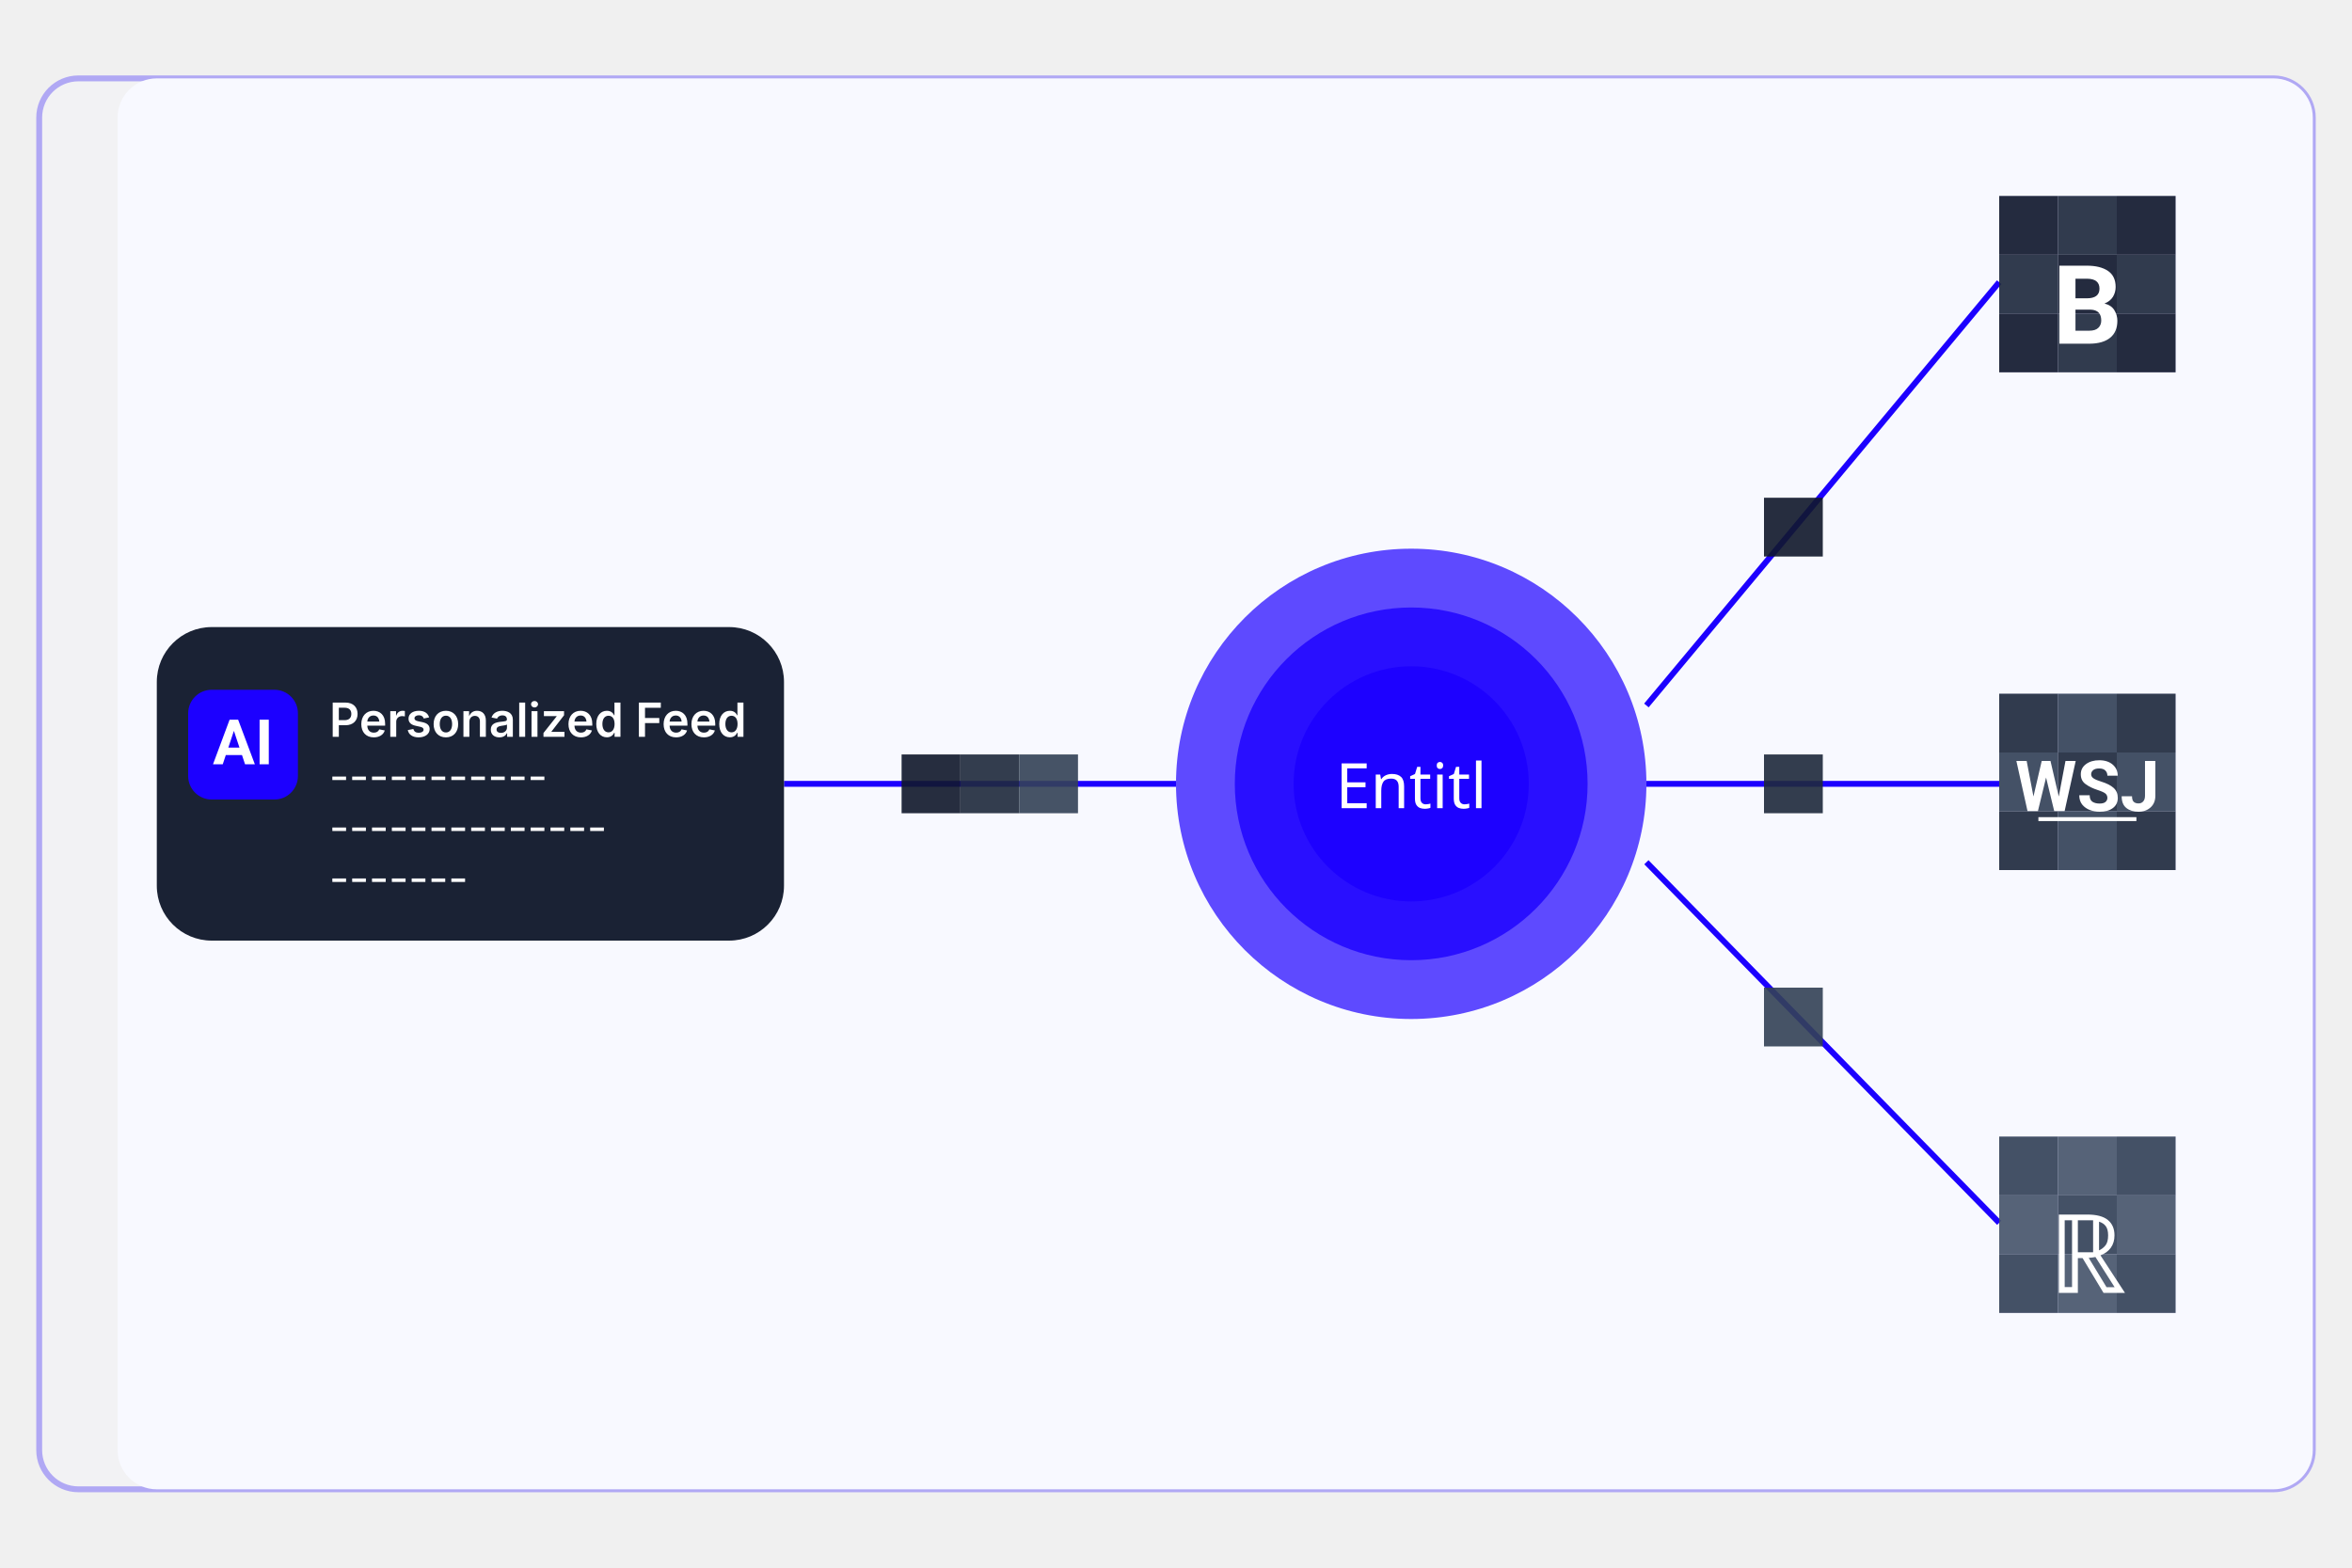
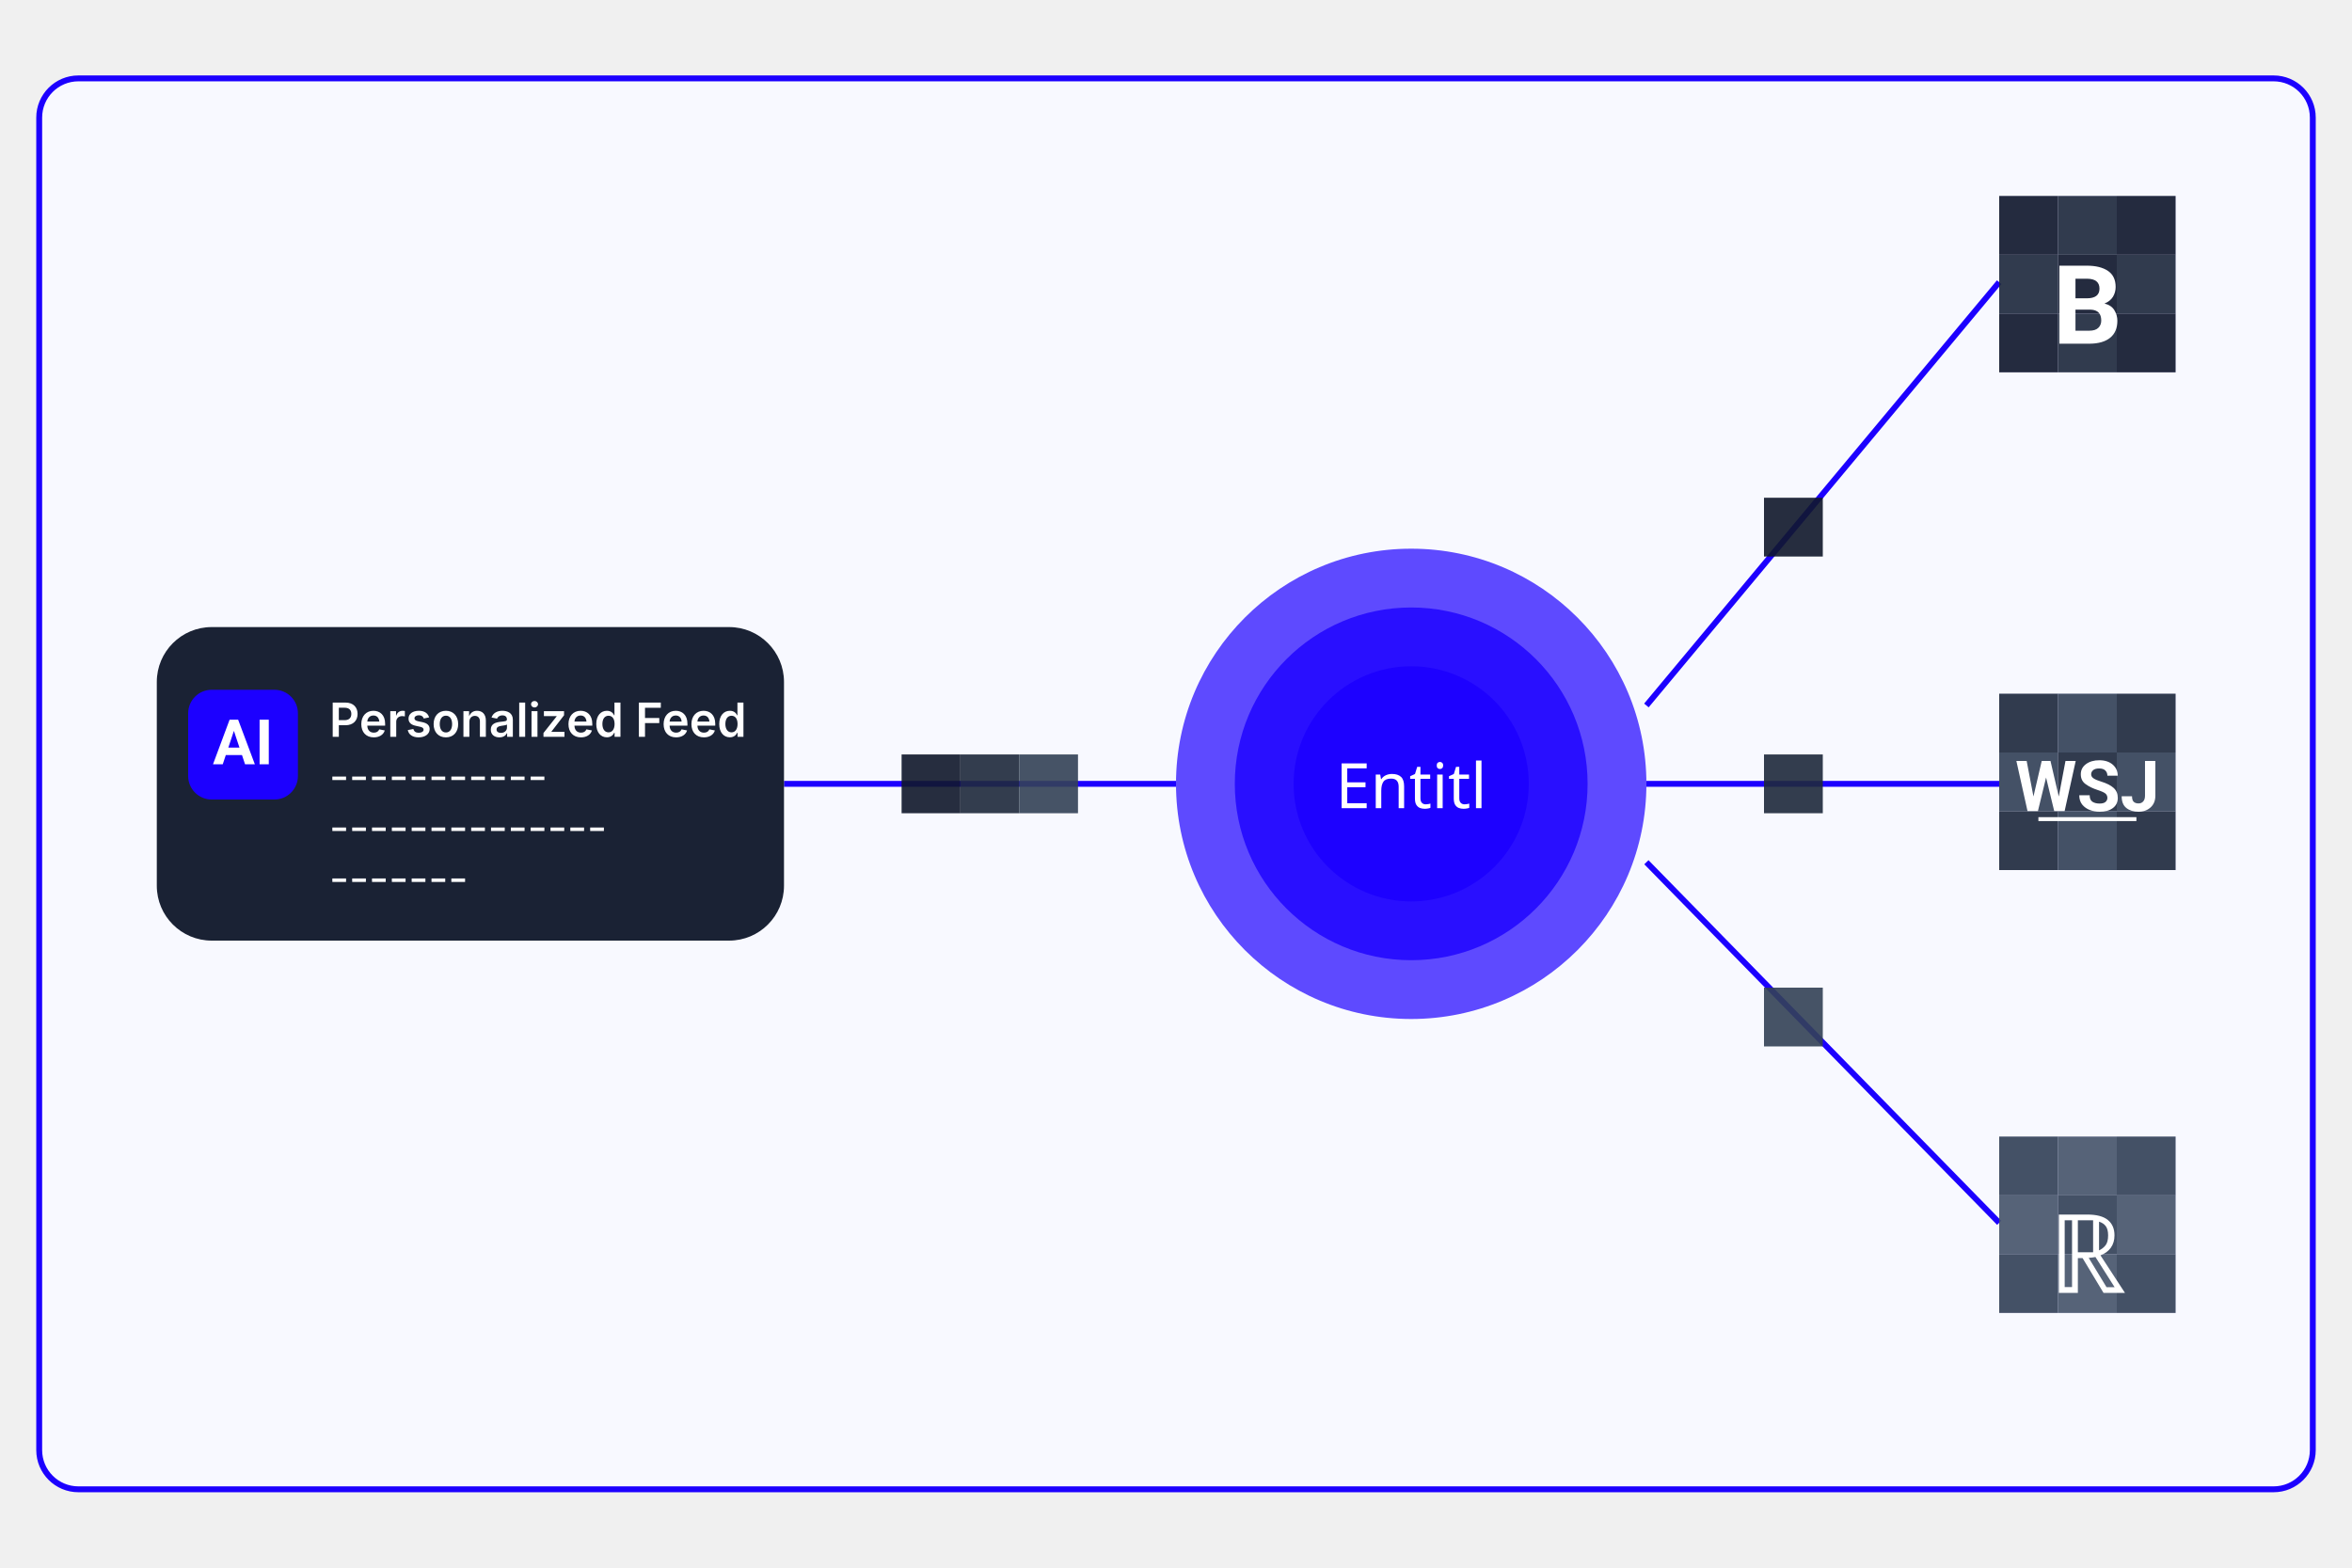
<svg xmlns="http://www.w3.org/2000/svg" viewBox="0 0 600 400">
-   <rect x="10" y="20" width="580" height="360" rx="10" fill="#F8F9FF" stroke="#1c00ff" stroke-width="1.5" opacity="0.3" />
+   <rect x="10" y="20" width="580" height="360" rx="10" fill="#F8F9FF" stroke="#1c00ff" stroke-width="1.5" opacity="1" />
  <g transform="translate(10, 0)">
-     <rect x="20" y="20" width="560" height="360" rx="10" fill="#F8F9FF" />
    <g id="connections">
      <line x1="190" y1="200" x2="290" y2="200" stroke="#1c00ff" stroke-width="1.5" />
      <rect x="220" y="192.5" width="15" height="15" fill="#0f172a" opacity="0.9" />
      <rect x="235" y="192.5" width="15" height="15" fill="#1e293b" opacity="0.9" />
      <rect x="250" y="192.5" width="15" height="15" fill="#334155" opacity="0.9" />
      <line x1="410" y1="180" x2="500" y2="72" stroke="#1c00ff" stroke-width="1.5" />
      <line x1="410" y1="200" x2="500" y2="200" stroke="#1c00ff" stroke-width="1.5" />
      <line x1="410" y1="220" x2="500" y2="312" stroke="#1c00ff" stroke-width="1.5" />
      <rect x="440" y="127" width="15" height="15" fill="#0f172a" opacity="0.9" />
      <rect x="440" y="192.5" width="15" height="15" fill="#1e293b" opacity="0.9" />
      <rect x="440" y="252" width="15" height="15" fill="#334155" opacity="0.9" />
    </g>
    <g transform="translate(30, 160)">
      <rect x="0" y="0" width="160" height="80" rx="14" fill="#0f172a" opacity="0.95" />
      <rect x="8" y="16" width="28" height="28" rx="6" fill="#1c00ff" />
      <text x="22" y="35" text-anchor="middle" fill="#FFFFFF" font-family="Roboto" font-size="16" font-weight="bold">AI</text>
      <text x="44" y="28" fill="#FFFFFF" font-family="system-ui, -apple-system" font-size="12" font-weight="600">Personalized Feed</text>
      <text x="44" y="42" fill="#FFFFFF" font-family="system-ui, -apple-system" font-size="11">
        <tspan x="44" dy="0">-----------</tspan>
        <tspan x="44" dy="13">--------------</tspan>
        <tspan x="44" dy="13">-------</tspan>
      </text>
    </g>
    <g transform="translate(30,0)">
      <circle cx="320" cy="200" r="60" fill="#1c00ff" opacity="0.7" />
      <circle cx="320" cy="200" r="45" fill="#1c00ff" opacity="0.8" />
      <circle cx="320" cy="200" r="30" fill="#1c00ff" opacity="0.9" />
      <text x="320" y="200" text-anchor="middle" dominant-baseline="central" fill="#FFFFFF" font-family="Impact, sans-serif" font-size="16">Entitl</text>
    </g>
    <g transform="translate(500, 50)">
      <rect x="0" y="0" width="45" height="45" fill="#1c00ff" opacity="0.1" />
      <rect x="0" y="0" width="15" height="15" fill="#0f172a" opacity="0.9" />
      <rect x="15" y="0" width="15" height="15" fill="#1e293b" opacity="0.9" />
      <rect x="30" y="0" width="15" height="15" fill="#0f172a" opacity="0.9" />
      <rect x="0" y="15" width="15" height="15" fill="#1e293b" opacity="0.9" />
      <rect x="15" y="15" width="15" height="15" fill="#0f172a" opacity="0.9" />
      <rect x="30" y="15" width="15" height="15" fill="#1e293b" opacity="0.9" />
      <rect x="0" y="30" width="15" height="15" fill="#0f172a" opacity="0.9" />
      <rect x="15" y="30" width="15" height="15" fill="#1e293b" opacity="0.9" />
      <rect x="30" y="30" width="15" height="15" fill="#0f172a" opacity="0.9" />
      <text x="22.5" y="30" text-anchor="middle" dominant-baseline="middle" fill="#FFFFFF" font-family="Roboto" font-size="28" font-weight="bold">B</text>
    </g>
    <g transform="translate(500, 177)">
      <rect x="0" y="0" width="45" height="45" fill="#1c00ff" opacity="0.1" />
      <rect x="0" y="0" width="15" height="15" fill="#1e293b" opacity="0.9" />
      <rect x="15" y="0" width="15" height="15" fill="#334155" opacity="0.9" />
      <rect x="30" y="0" width="15" height="15" fill="#1e293b" opacity="0.9" />
      <rect x="0" y="15" width="15" height="15" fill="#334155" opacity="0.9" />
      <rect x="15" y="15" width="15" height="15" fill="#1e293b" opacity="0.9" />
      <rect x="30" y="15" width="15" height="15" fill="#334155" opacity="0.9" />
      <rect x="0" y="30" width="15" height="15" fill="#1e293b" opacity="0.9" />
      <rect x="15" y="30" width="15" height="15" fill="#334155" opacity="0.9" />
      <rect x="30" y="30" width="15" height="15" fill="#1e293b" opacity="0.9" />
      <text x="22.5" y="25" text-anchor="middle" dominant-baseline="middle" fill="#FFFFFF" font-family="Roboto" font-size="18" font-weight="bold">WSJ</text>
      <line x1="10" y1="32" x2="35" y2="32" stroke="#FFFFFF" stroke-width="1" />
    </g>
    <g transform="translate(500, 290)">
      <rect x="0" y="0" width="45" height="45" fill="#1c00ff" opacity="0.1" />
      <rect x="0" y="0" width="15" height="15" fill="#334155" opacity="0.9" />
      <rect x="15" y="0" width="15" height="15" fill="#475569" opacity="0.9" />
      <rect x="30" y="0" width="15" height="15" fill="#334155" opacity="0.9" />
      <rect x="0" y="15" width="15" height="15" fill="#475569" opacity="0.9" />
      <rect x="15" y="15" width="15" height="15" fill="#334155" opacity="0.9" />
      <rect x="30" y="15" width="15" height="15" fill="#475569" opacity="0.9" />
      <rect x="0" y="30" width="15" height="15" fill="#334155" opacity="0.9" />
      <rect x="15" y="30" width="15" height="15" fill="#475569" opacity="0.9" />
      <rect x="30" y="30" width="15" height="15" fill="#334155" opacity="0.9" />
      <text x="22.5" y="30" text-anchor="middle" dominant-baseline="middle" fill="#FFFFFF" font-family="Roboto" font-size="28" font-weight="bold">ℝ</text>
    </g>
  </g>
</svg>
